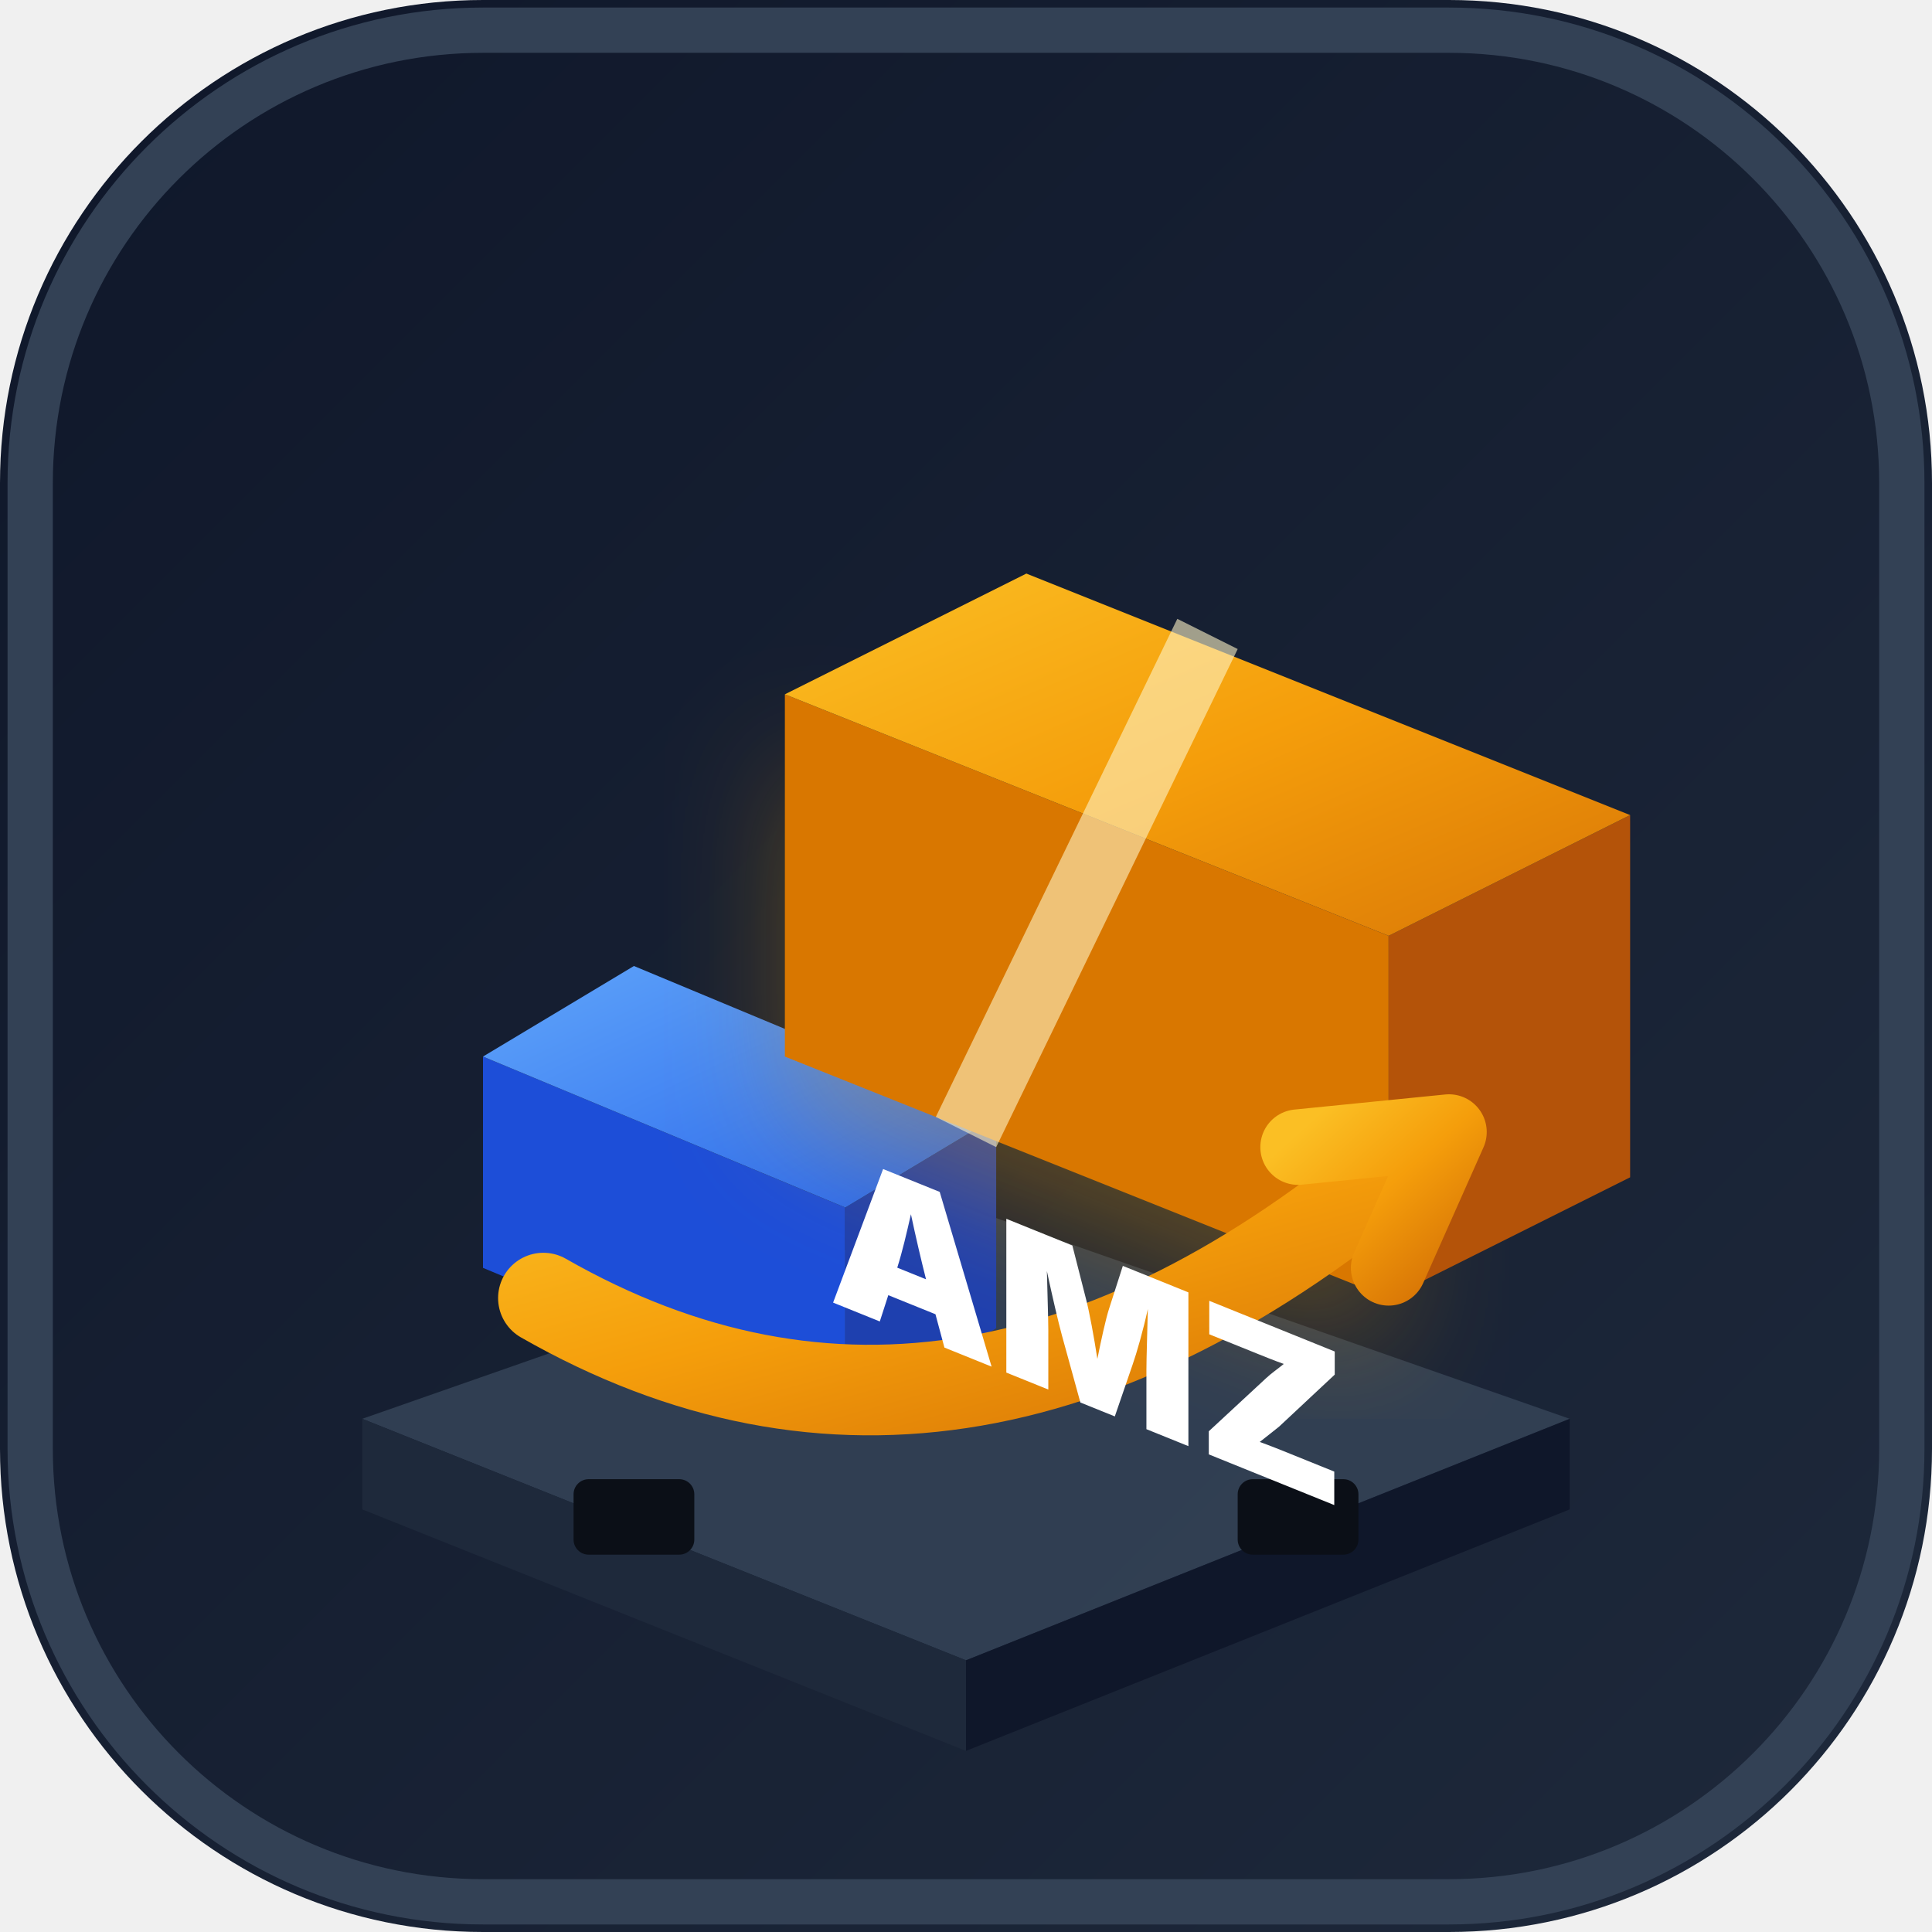
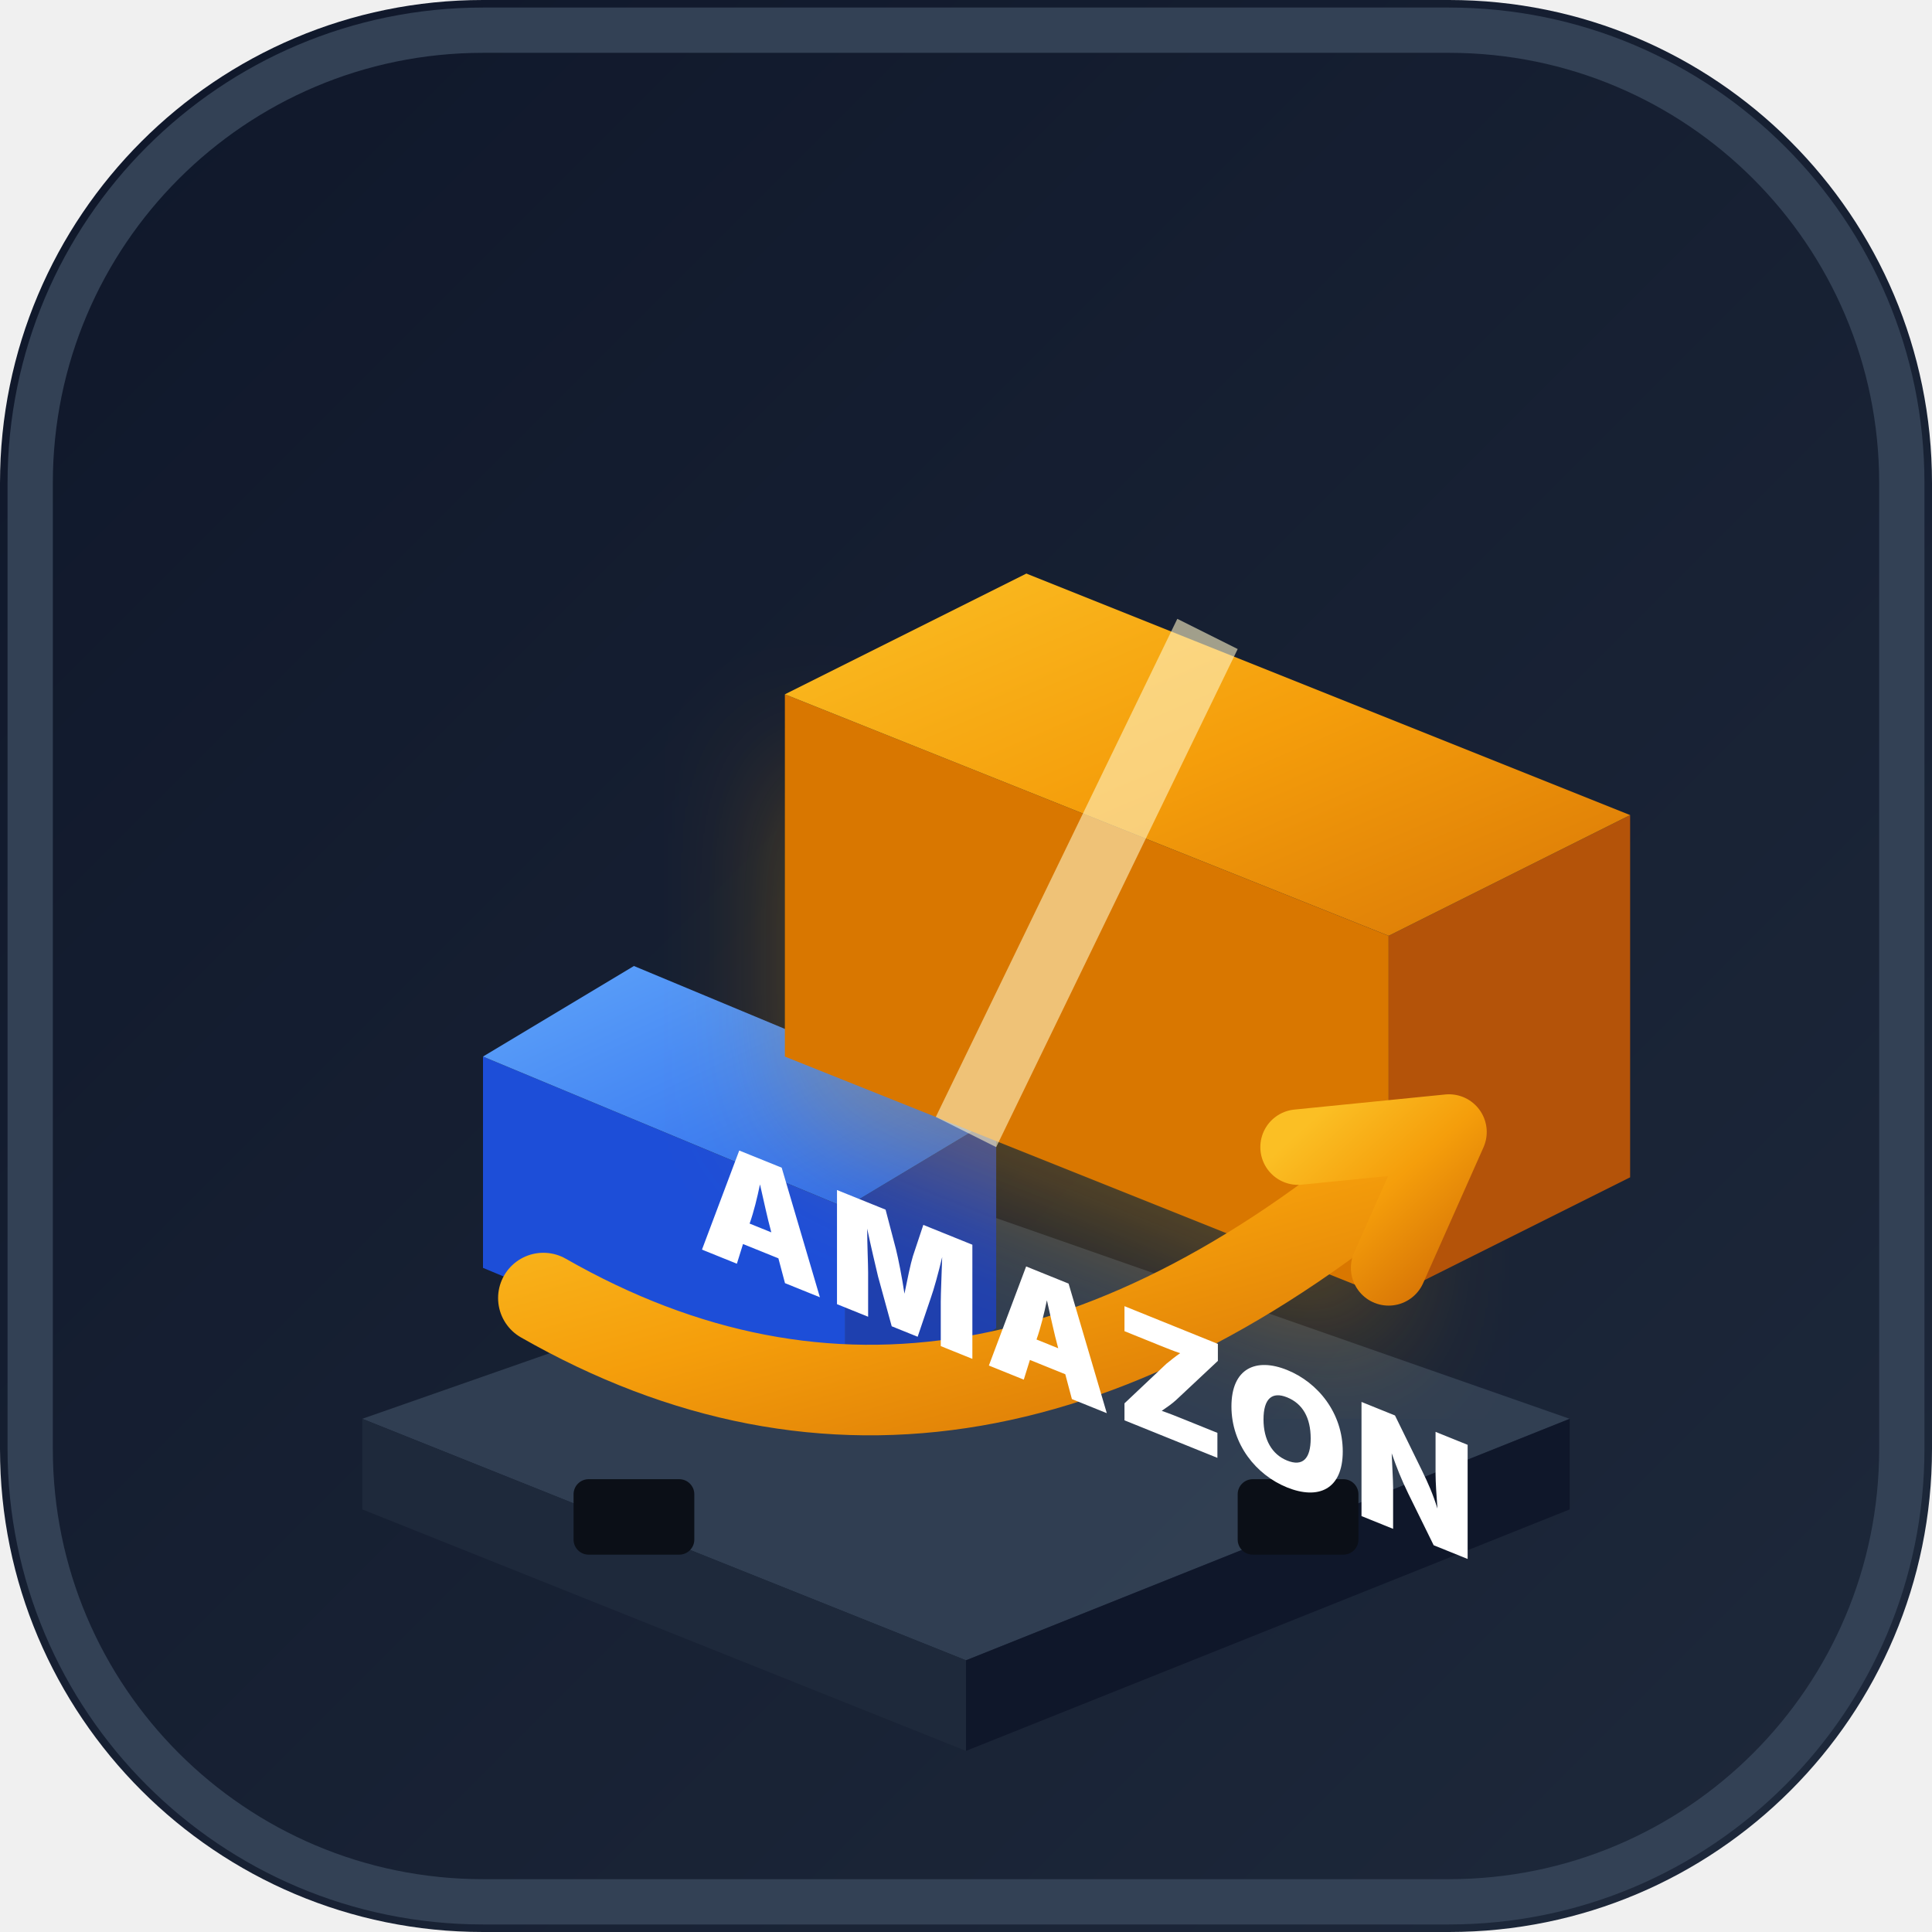
<svg xmlns="http://www.w3.org/2000/svg" viewBox="0 0 64 64" width="64" height="64" fill="none">
  <defs>
    <linearGradient id="bgGrad" x1="0%" y1="0%" x2="100%" y2="100%">
      <stop offset="0%" stop-color="#0F172A" />
      <stop offset="100%" stop-color="#1E293B" />
    </linearGradient>
    <linearGradient id="orangeGrad" x1="0%" y1="0%" x2="100%" y2="100%">
      <stop offset="0%" stop-color="#FBBF24" />
      <stop offset="50%" stop-color="#F59E0B" />
      <stop offset="100%" stop-color="#D97706" />
    </linearGradient>
    <linearGradient id="blueGrad" x1="0%" y1="0%" x2="100%" y2="100%">
      <stop offset="0%" stop-color="#60A5FA" />
      <stop offset="100%" stop-color="#2563EB" />
    </linearGradient>
    <filter id="glow" x="-20%" y="-20%" width="140%" height="140%">
      <feDropShadow dx="0" dy="2" stdDeviation="2" flood-color="#F59E0B" flood-opacity="0.3" />
    </filter>
  </defs>
  <rect width="64" height="64" rx="16" fill="url(#bgGrad)" />
  <rect x="1" y="1" width="62" height="62" rx="15" stroke="#334155" stroke-width="1.5" fill="none" />
  <path d="M12 47 L32 55 L52 47 L32 40 Z" fill="#334155" opacity="0.9" />
  <path d="M12 47 L32 55 L32 58 L12 50 Z" fill="#1E293B" />
  <path d="M32 55 L52 47 L52 50 L32 58 Z" fill="#0F172A" />
  <rect x="19" y="49" width="4" height="2.5" rx="0.5" fill="#0B0F17" />
  <rect x="41" y="49" width="4" height="2.5" rx="0.5" fill="#0B0F17" />
  <path d="M16 35 L28 40 L28 47 L16 42 Z" fill="#1D4ED8" />
  <path d="M28 40 L33 37 L33 44 L28 47 Z" fill="#1E40AF" />
  <path d="M16 35 L21 32 L33 37 L28 40 Z" fill="url(#blueGrad)" />
  <path d="M26 23 L46 31 L46 43 L26 35 Z" fill="#D97706" filter="url(#glow)" />
  <path d="M46 31 L54 27 L54 39 L46 43 Z" fill="#B45309" />
  <path d="M26 23 L34 19 L54 27 L46 31 Z" fill="url(#orangeGrad)" />
  <path d="M39 20.5 L41 21.5 L33 38 L31 37 Z" fill="#FEF3C7" opacity="0.6" />
  <path d="M18 43 Q 32 51 47 38" stroke="url(#orangeGrad)" stroke-width="3" stroke-linecap="round" fill="none" />
  <path d="M43 38 L48 37.5 L46 42" stroke="url(#orangeGrad)" stroke-width="2.5" stroke-linecap="round" stroke-linejoin="round" fill="none" />
-   <text x="36" y="32" font-family="system-ui, -apple-system, sans-serif" font-size="7" font-weight="900" fill="#FFFFFF" text-anchor="middle" transform="skewY(22)">AMZ</text>
+   <text x="36" y="32" font-family="system-ui, -apple-system, sans-serif" font-size="5.2" font-weight="900" letter-spacing="0.2" fill="#FFFFFF" text-anchor="middle" transform="skewY(22)">AMAZON</text>
</svg>
